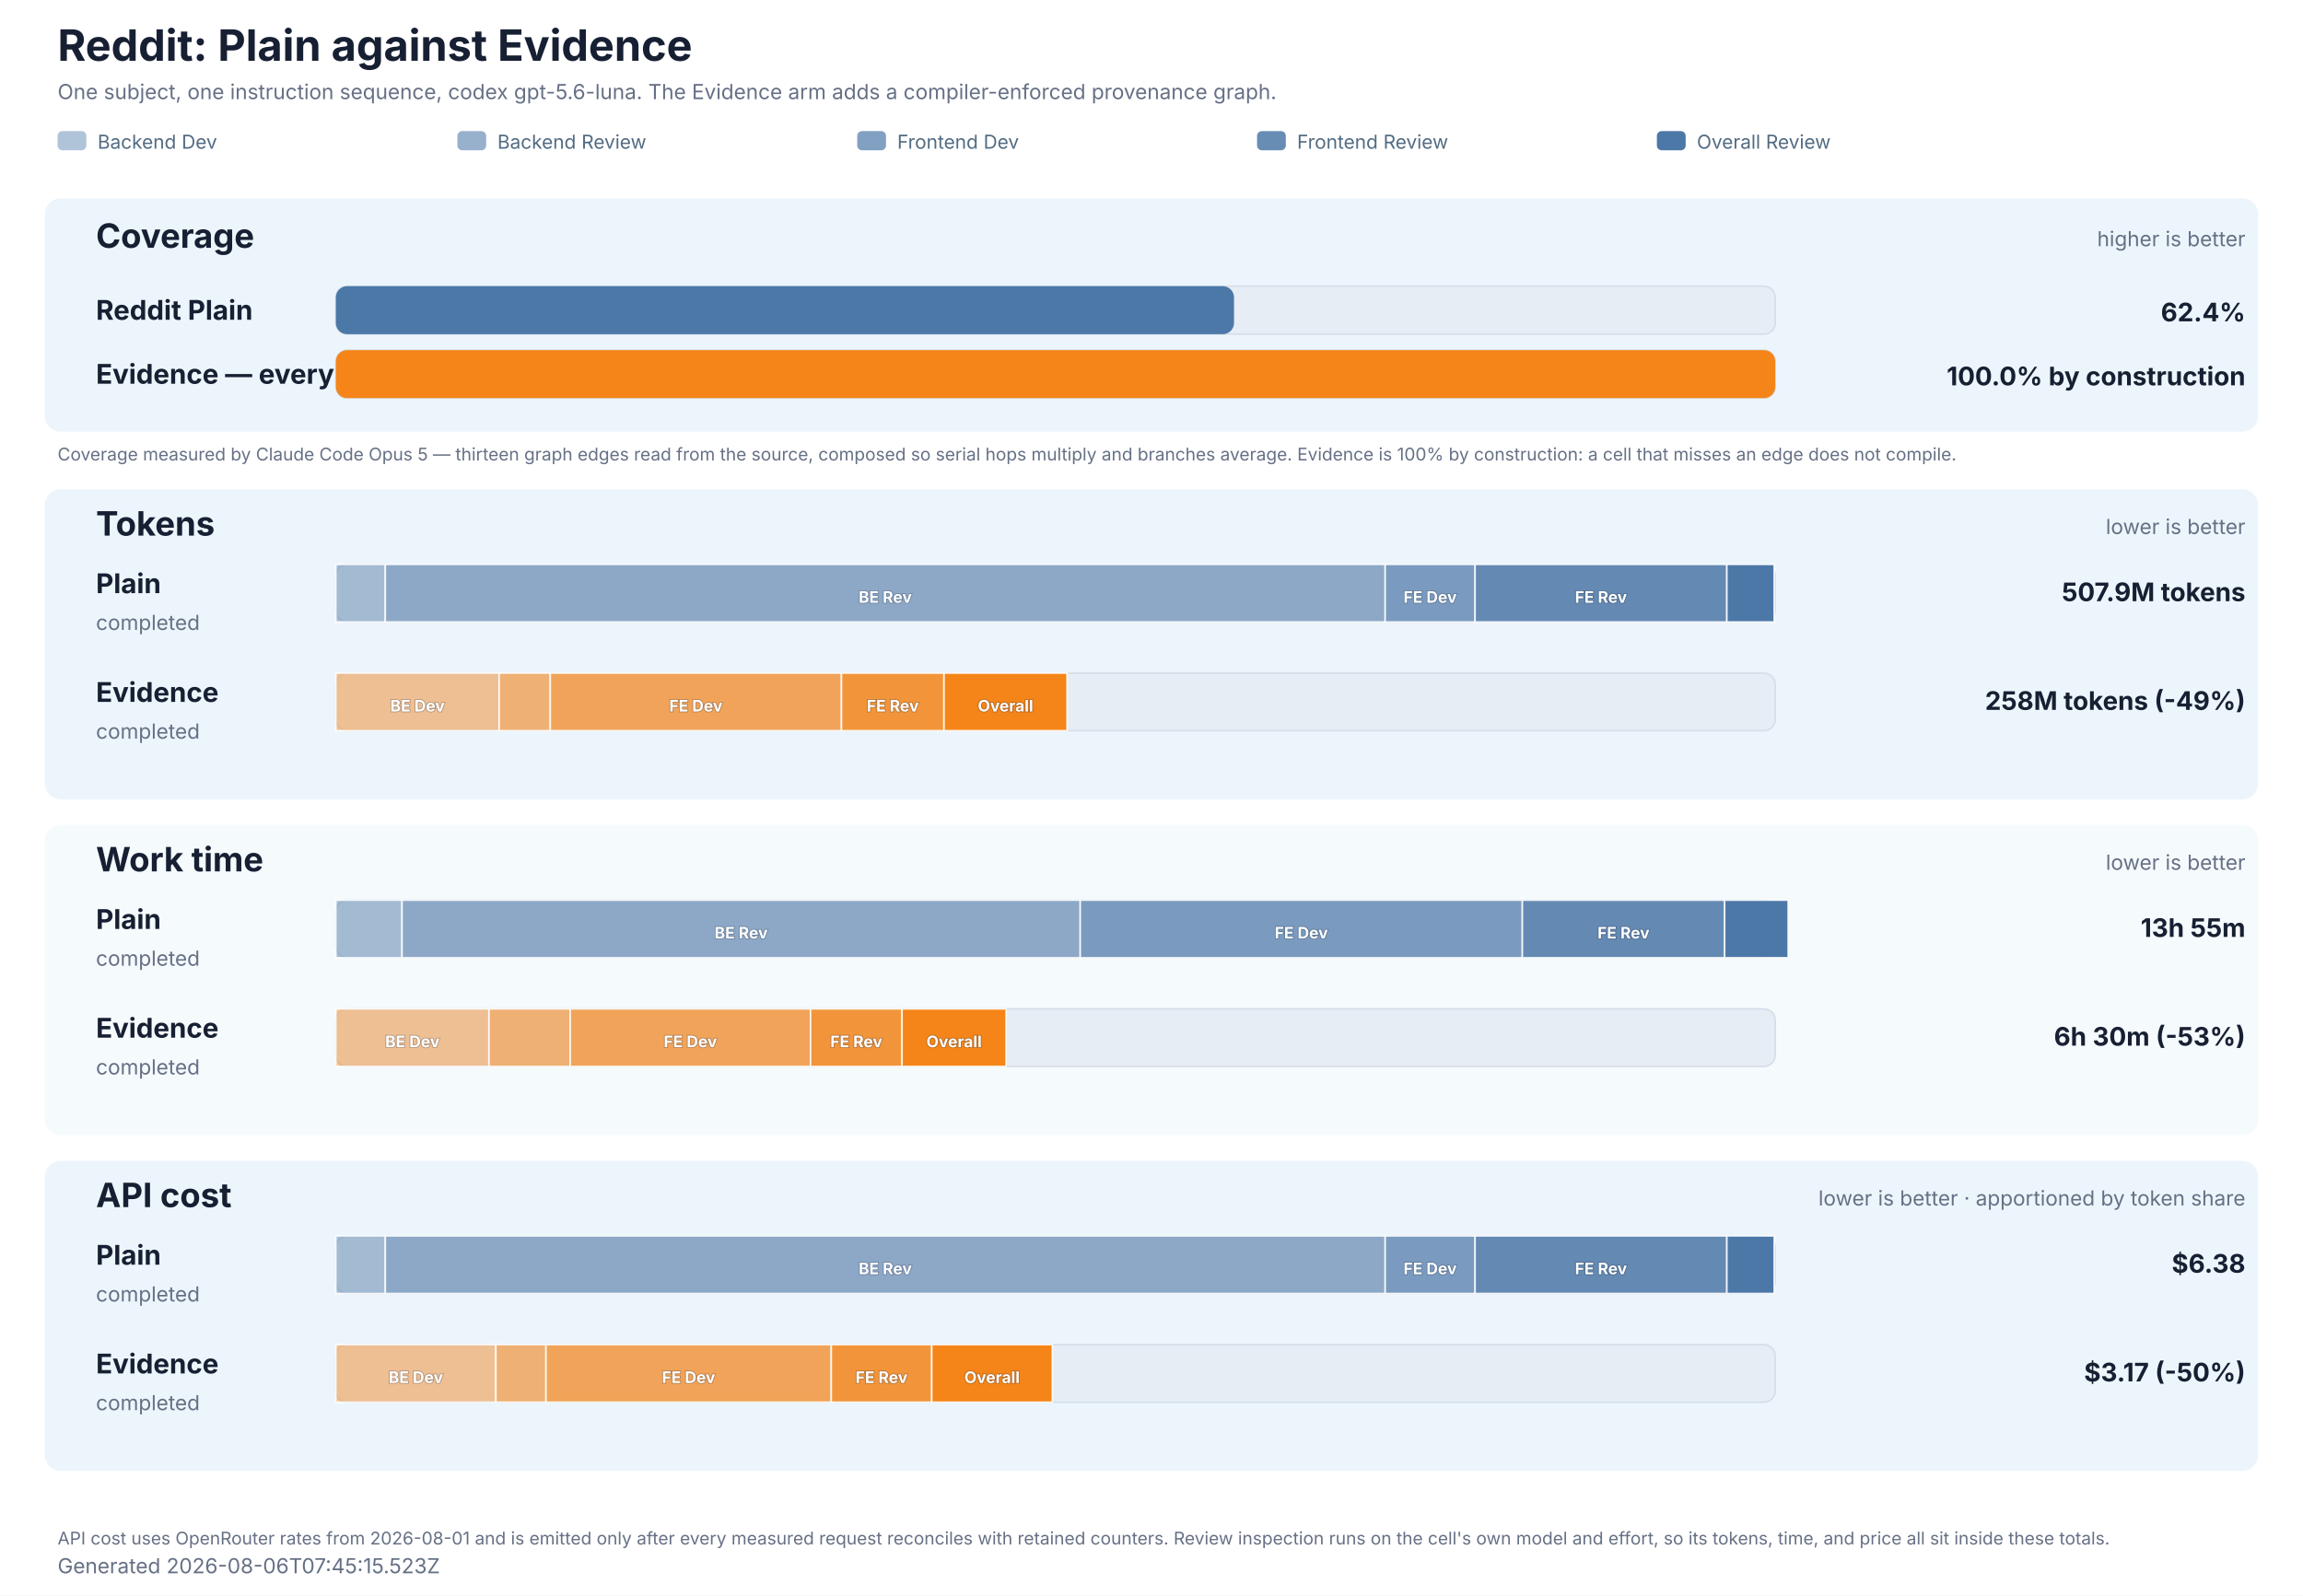
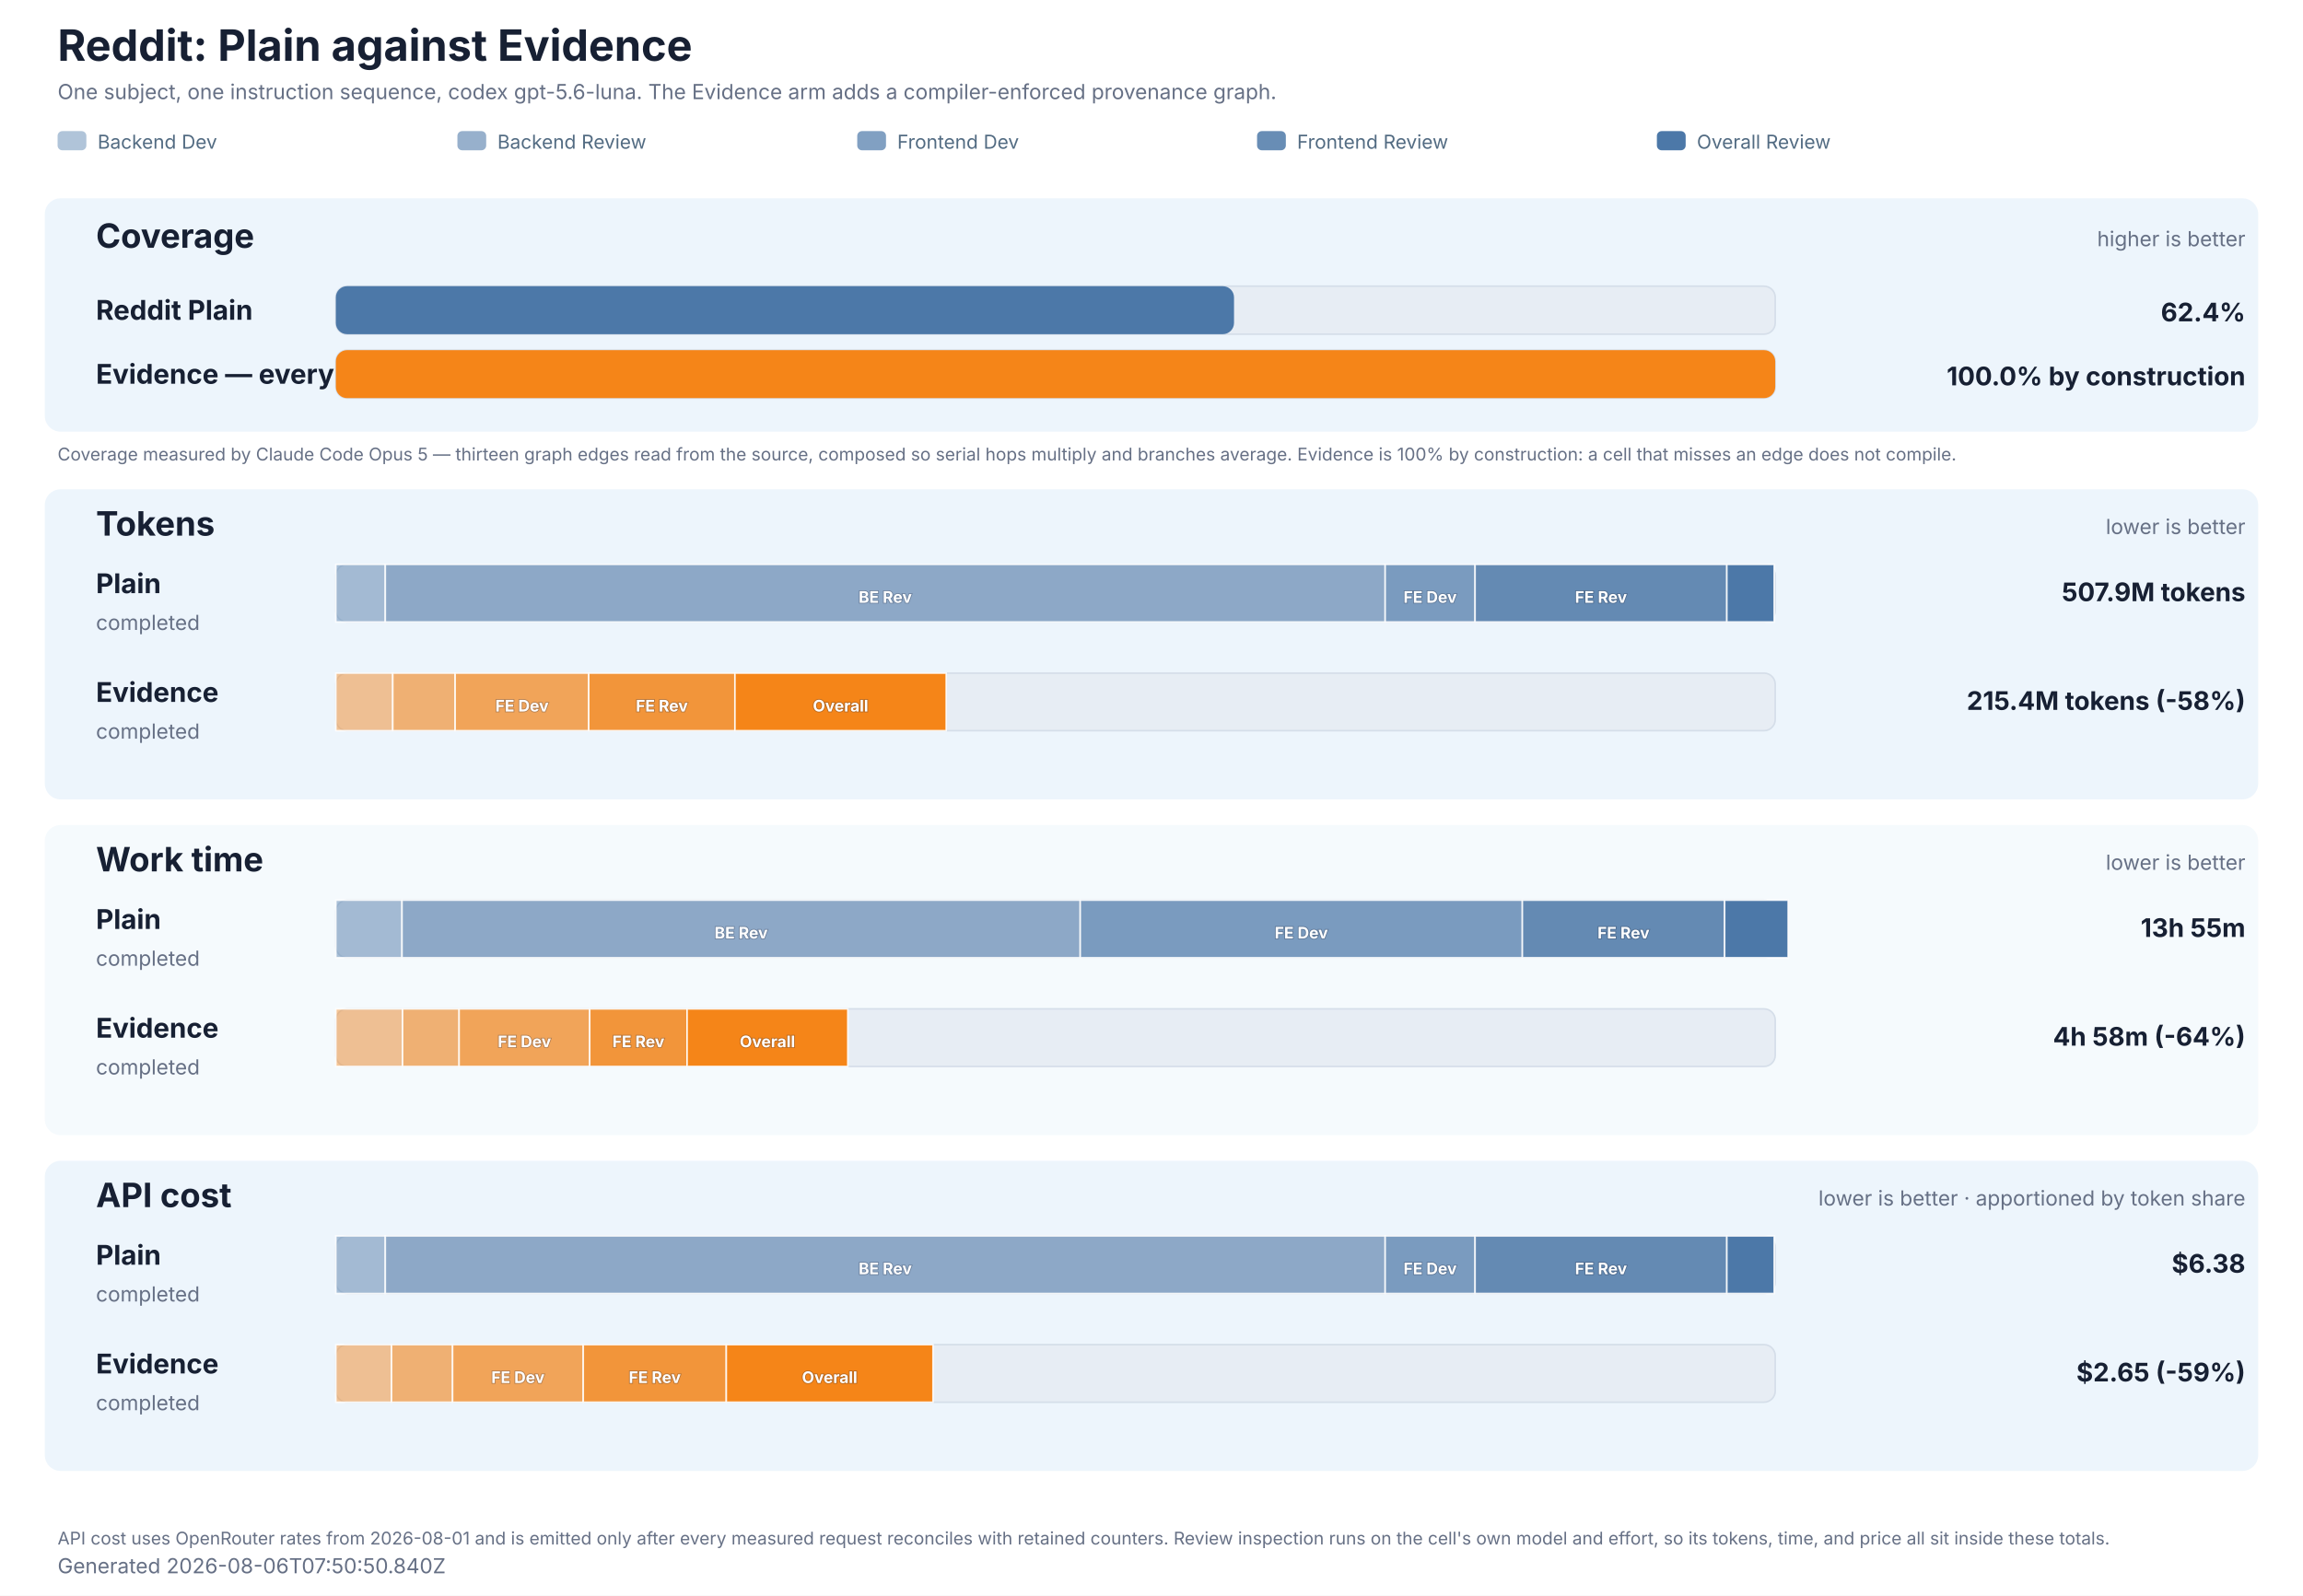
<svg xmlns="http://www.w3.org/2000/svg" role="img" aria-labelledby="title description" viewBox="0 0 1440 998" width="1440" height="998">
  <style>
  text { font-family: Inter, ui-sans-serif, system-ui, -apple-system, BlinkMacSystemFont, 'Segoe UI', sans-serif; fill: #172033; }
  .title { font-size: 27px; font-weight: 700; }
  .subtitle, .generated, .group-meta, .row-status { font-size: 13px; fill: #667085; }
  .group { fill: #e8f2fb; }
  .group-title { font-size: 21px; font-weight: 700; }
  .row-label { font-size: 17px; font-weight: 700; }
  .value { font-size: 16px; font-weight: 700; }
  .cost-value { font-size: 13px; font-weight: 600; fill: #526b82; }
  .legend { font-size: 12px; fill: #526b82; }
  .segment-label { font-size: 10px; font-weight: 700; fill: #ffffff; paint-order: stroke; stroke: #172033; stroke-opacity: 0.28; stroke-width: 1px; }
  .phase-segment { stroke: #ffffff; stroke-opacity: 0.86; stroke-width: 1px; }
  .track { fill: #e7edf4; stroke: #d5dee9; stroke-width: 1px; }
  .empty { font-size: 15px; fill: #667085; }
  .table-title { font-size: 15px; font-weight: 600; }
  .table-header { font-size: 11px; font-weight: 600; fill: #667085; }
  .table-cell { font-size: 12px; fill: #334155; }
  .table-rule { stroke: #dbe4ee; stroke-width: 1px; }
  .table-note { font-size: 11px; fill: #667085; }
</style>
  <rect width="1440" height="998" fill="#ffffff" />
  <text x="36" y="38" class="title">Reddit: Plain against Evidence</text>
  <text x="36" y="62" class="subtitle">One subject, one instruction sequence, codex gpt-5.6-luna. The Evidence arm adds a compiler-enforced provenance graph.</text>
  <rect x="36" y="82" width="18" height="12" rx="3" fill="#4c78a8" fill-opacity="0.44" />
  <text x="61" y="93" class="legend">Backend Dev</text>
  <rect x="286" y="82" width="18" height="12" rx="3" fill="#4c78a8" fill-opacity="0.58" />
  <text x="311" y="93" class="legend">Backend Review</text>
  <rect x="536" y="82" width="18" height="12" rx="3" fill="#4c78a8" fill-opacity="0.7" />
  <text x="561" y="93" class="legend">Frontend Dev</text>
  <rect x="786" y="82" width="18" height="12" rx="3" fill="#4c78a8" fill-opacity="0.84" />
  <text x="811" y="93" class="legend">Frontend Review</text>
  <rect x="1036" y="82" width="18" height="12" rx="3" fill="#4c78a8" fill-opacity="1" />
  <text x="1061" y="93" class="legend">Overall Review</text>
  <rect x="28" y="124" width="1384" height="146" rx="10" class="group" fill-opacity="0.78" />
  <text x="60" y="155" class="group-title">Coverage</text>
  <text x="1404" y="154" text-anchor="end" class="group-meta">higher is better</text>
  <text x="60" y="200" class="row-label" fill="#4c78a8">Reddit Plain</text>
  <rect x="210" y="179" width="900" height="30" rx="7" class="track" />
  <rect x="210" y="179" width="561.60" height="30" rx="7" fill="#4c78a8" data-coverage="62.4" />
  <text x="1404" y="201" text-anchor="end" class="value">62.4%</text>
  <text x="60" y="240" class="row-label" fill="#f58518">Evidence — every subject</text>
  <rect x="210" y="219" width="900" height="30" rx="7" class="track" />
  <rect x="210" y="219" width="900.00" height="30" rx="7" fill="#f58518" data-coverage="100" />
  <text x="1404" y="241" text-anchor="end" class="value">100.0% by construction</text>
  <text x="36" y="288" class="table-note">Coverage measured by Claude Code Opus 5 — thirteen graph edges read from the source, composed so serial hops multiply and branches average. Evidence is 100% by construction: a cell that misses an edge does not compile.</text>
  <rect x="28" y="306" width="1384" height="194" rx="10" class="group" fill-opacity="0.78" />
  <text x="60" y="335" class="group-title">Tokens</text>
  <text x="1404" y="334" text-anchor="end" class="group-meta">lower is better</text>
  <text x="60" y="371" class="row-label" fill="#4c78a8">Plain</text>
  <text x="60" y="394" class="row-status">completed</text>
  <rect x="210" y="353" width="900" height="36" rx="7" class="track" />
  <rect x="210.00" y="353" width="30.92" height="36" fill="#4c78a8" fill-opacity="0.44" class="phase-segment" data-phase="backend-development" />
  <rect x="240.92" y="353" width="625.19" height="36" fill="#4c78a8" fill-opacity="0.58" class="phase-segment" data-phase="backend-review" />
  <text x="553.52" y="377" text-anchor="middle" class="segment-label">BE Rev</text>
  <rect x="866.11" y="353" width="56.22" height="36" fill="#4c78a8" fill-opacity="0.7" class="phase-segment" data-phase="frontend-development" />
  <text x="894.22" y="377" text-anchor="middle" class="segment-label">FE Dev</text>
  <rect x="922.33" y="353" width="157.42" height="36" fill="#4c78a8" fill-opacity="0.84" class="phase-segment" data-phase="frontend-review" />
  <text x="1001.04" y="377" text-anchor="middle" class="segment-label">FE Rev</text>
  <rect x="1079.75" y="353" width="29.60" height="36" fill="#4c78a8" fill-opacity="1" class="phase-segment" data-phase="overall-review" />
  <text x="1404" y="376" text-anchor="end" class="value">507.9M tokens</text>
  <text x="60" y="439" class="row-label" fill="#f58518">Evidence</text>
  <text x="60" y="462" class="row-status">completed</text>
  <rect x="210" y="421" width="900" height="36" rx="7" class="track" />
-   <rect x="210.00" y="421" width="102.10" height="36" fill="#f58518" fill-opacity="0.44" class="phase-segment" data-phase="backend-development" />
-   <text x="261.05" y="445" text-anchor="middle" class="segment-label">BE Dev</text>
-   <rect x="312.10" y="421" width="31.97" height="36" fill="#f58518" fill-opacity="0.58" class="phase-segment" data-phase="backend-review" />
-   <rect x="344.07" y="421" width="182.07" height="36" fill="#f58518" fill-opacity="0.7" class="phase-segment" data-phase="frontend-development" />
-   <text x="435.11" y="445" text-anchor="middle" class="segment-label">FE Dev</text>
-   <rect x="526.14" y="421" width="64.11" height="36" fill="#f58518" fill-opacity="0.84" class="phase-segment" data-phase="frontend-review" />
-   <text x="558.20" y="445" text-anchor="middle" class="segment-label">FE Rev</text>
-   <rect x="590.26" y="421" width="76.94" height="36" fill="#f58518" fill-opacity="1" class="phase-segment" data-phase="overall-review" />
-   <text x="628.73" y="445" text-anchor="middle" class="segment-label">Overall</text>
-   <text x="1404" y="444" text-anchor="end" class="value">258M tokens (-49%)</text>
+   <rect x="210.00" y="421" width="35.58" height="36" fill="#f58518" fill-opacity="0.44" class="phase-segment" data-phase="backend-development" />
+   <rect x="245.58" y="421" width="39.02" height="36" fill="#f58518" fill-opacity="0.58" class="phase-segment" data-phase="backend-review" />
+   <rect x="284.60" y="421" width="83.54" height="36" fill="#f58518" fill-opacity="0.7" class="phase-segment" data-phase="frontend-development" />
+   <text x="326.37" y="445" text-anchor="middle" class="segment-label">FE Dev</text>
+   <rect x="368.14" y="421" width="91.41" height="36" fill="#f58518" fill-opacity="0.84" class="phase-segment" data-phase="frontend-review" />
+   <text x="413.84" y="445" text-anchor="middle" class="segment-label">FE Rev</text>
+   <rect x="459.54" y="421" width="132.10" height="36" fill="#f58518" fill-opacity="1" class="phase-segment" data-phase="overall-review" />
+   <text x="525.59" y="445" text-anchor="middle" class="segment-label">Overall</text>
+   <text x="1404" y="444" text-anchor="end" class="value">215.4M tokens (-58%)</text>
  <rect x="28" y="516" width="1384" height="194" rx="10" class="group" fill-opacity="0.42" />
  <text x="60" y="545" class="group-title">Work time</text>
  <text x="1404" y="544" text-anchor="end" class="group-meta">lower is better</text>
  <text x="60" y="581" class="row-label" fill="#4c78a8">Plain</text>
  <text x="60" y="604" class="row-status">completed</text>
  <rect x="210" y="563" width="900" height="36" rx="7" class="track" />
  <rect x="210.00" y="563" width="41.36" height="36" fill="#4c78a8" fill-opacity="0.44" class="phase-segment" data-phase="backend-development" />
  <rect x="251.36" y="563" width="424.08" height="36" fill="#4c78a8" fill-opacity="0.58" class="phase-segment" data-phase="backend-review" />
  <text x="463.40" y="587" text-anchor="middle" class="segment-label">BE Rev</text>
  <rect x="675.44" y="563" width="276.45" height="36" fill="#4c78a8" fill-opacity="0.7" class="phase-segment" data-phase="frontend-development" />
  <text x="813.66" y="587" text-anchor="middle" class="segment-label">FE Dev</text>
  <rect x="951.89" y="563" width="126.50" height="36" fill="#4c78a8" fill-opacity="0.84" class="phase-segment" data-phase="frontend-review" />
  <text x="1015.13" y="587" text-anchor="middle" class="segment-label">FE Rev</text>
  <rect x="1078.38" y="563" width="39.70" height="36" fill="#4c78a8" fill-opacity="1" class="phase-segment" data-phase="overall-review" />
  <text x="1404" y="586" text-anchor="end" class="value">13h 55m</text>
  <text x="60" y="649" class="row-label" fill="#f58518">Evidence</text>
  <text x="60" y="672" class="row-status">completed</text>
  <rect x="210" y="631" width="900" height="36" rx="7" class="track" />
-   <rect x="210.00" y="631" width="95.74" height="36" fill="#f58518" fill-opacity="0.44" class="phase-segment" data-phase="backend-development" />
-   <text x="257.87" y="655" text-anchor="middle" class="segment-label">BE Dev</text>
-   <rect x="305.74" y="631" width="50.77" height="36" fill="#f58518" fill-opacity="0.58" class="phase-segment" data-phase="backend-review" />
-   <rect x="356.52" y="631" width="150.29" height="36" fill="#f58518" fill-opacity="0.7" class="phase-segment" data-phase="frontend-development" />
-   <text x="431.66" y="655" text-anchor="middle" class="segment-label">FE Dev</text>
-   <rect x="506.81" y="631" width="57.21" height="36" fill="#f58518" fill-opacity="0.84" class="phase-segment" data-phase="frontend-review" />
-   <text x="535.41" y="655" text-anchor="middle" class="segment-label">FE Rev</text>
-   <rect x="564.02" y="631" width="65.08" height="36" fill="#f58518" fill-opacity="1" class="phase-segment" data-phase="overall-review" />
-   <text x="596.56" y="655" text-anchor="middle" class="segment-label">Overall</text>
-   <text x="1404" y="654" text-anchor="end" class="value">6h 30m (-53%)</text>
+   <rect x="210.00" y="631" width="41.72" height="36" fill="#f58518" fill-opacity="0.44" class="phase-segment" data-phase="backend-development" />
+   <rect x="251.72" y="631" width="35.35" height="36" fill="#f58518" fill-opacity="0.58" class="phase-segment" data-phase="backend-review" />
+   <rect x="287.07" y="631" width="81.67" height="36" fill="#f58518" fill-opacity="0.7" class="phase-segment" data-phase="frontend-development" />
+   <text x="327.90" y="655" text-anchor="middle" class="segment-label">FE Dev</text>
+   <rect x="368.74" y="631" width="60.88" height="36" fill="#f58518" fill-opacity="0.84" class="phase-segment" data-phase="frontend-review" />
+   <text x="399.18" y="655" text-anchor="middle" class="segment-label">FE Rev</text>
+   <rect x="429.62" y="631" width="100.47" height="36" fill="#f58518" fill-opacity="1" class="phase-segment" data-phase="overall-review" />
+   <text x="479.85" y="655" text-anchor="middle" class="segment-label">Overall</text>
+   <text x="1404" y="654" text-anchor="end" class="value">4h 58m (-64%)</text>
  <rect x="28" y="726" width="1384" height="194" rx="10" class="group" fill-opacity="0.78" />
  <text x="60" y="755" class="group-title">API cost</text>
  <text x="1404" y="754" text-anchor="end" class="group-meta">lower is better · apportioned by token share</text>
  <text x="60" y="791" class="row-label" fill="#4c78a8">Plain</text>
  <text x="60" y="814" class="row-status">completed</text>
  <rect x="210" y="773" width="900" height="36" rx="7" class="track" />
  <rect x="210.00" y="773" width="30.92" height="36" fill="#4c78a8" fill-opacity="0.44" class="phase-segment" data-phase="backend-development" />
  <rect x="240.92" y="773" width="625.19" height="36" fill="#4c78a8" fill-opacity="0.58" class="phase-segment" data-phase="backend-review" />
  <text x="553.52" y="797" text-anchor="middle" class="segment-label">BE Rev</text>
  <rect x="866.11" y="773" width="56.22" height="36" fill="#4c78a8" fill-opacity="0.7" class="phase-segment" data-phase="frontend-development" />
  <text x="894.22" y="797" text-anchor="middle" class="segment-label">FE Dev</text>
  <rect x="922.33" y="773" width="157.42" height="36" fill="#4c78a8" fill-opacity="0.84" class="phase-segment" data-phase="frontend-review" />
  <text x="1001.04" y="797" text-anchor="middle" class="segment-label">FE Rev</text>
  <rect x="1079.75" y="773" width="29.60" height="36" fill="#4c78a8" fill-opacity="1" class="phase-segment" data-phase="overall-review" />
  <text x="1404" y="796" text-anchor="end" class="value">$6.38</text>
  <text x="60" y="859" class="row-label" fill="#f58518">Evidence</text>
  <text x="60" y="882" class="row-status">completed</text>
  <rect x="210" y="841" width="900" height="36" rx="7" class="track" />
-   <rect x="210.00" y="841" width="100.05" height="36" fill="#f58518" fill-opacity="0.44" class="phase-segment" data-phase="backend-development" />
-   <text x="260.02" y="865" text-anchor="middle" class="segment-label">BE Dev</text>
-   <rect x="310.05" y="841" width="31.33" height="36" fill="#f58518" fill-opacity="0.58" class="phase-segment" data-phase="backend-review" />
-   <rect x="341.37" y="841" width="178.40" height="36" fill="#f58518" fill-opacity="0.7" class="phase-segment" data-phase="frontend-development" />
-   <text x="430.57" y="865" text-anchor="middle" class="segment-label">FE Dev</text>
-   <rect x="519.78" y="841" width="62.82" height="36" fill="#f58518" fill-opacity="0.84" class="phase-segment" data-phase="frontend-review" />
-   <text x="551.19" y="865" text-anchor="middle" class="segment-label">FE Rev</text>
-   <rect x="582.60" y="841" width="75.39" height="36" fill="#f58518" fill-opacity="1" class="phase-segment" data-phase="overall-review" />
-   <text x="620.30" y="865" text-anchor="middle" class="segment-label">Overall</text>
-   <text x="1404" y="864" text-anchor="end" class="value">$3.17 (-50%)</text>
+   <rect x="210.00" y="841" width="34.81" height="36" fill="#f58518" fill-opacity="0.44" class="phase-segment" data-phase="backend-development" />
+   <rect x="244.81" y="841" width="38.17" height="36" fill="#f58518" fill-opacity="0.58" class="phase-segment" data-phase="backend-review" />
+   <rect x="282.98" y="841" width="81.73" height="36" fill="#f58518" fill-opacity="0.7" class="phase-segment" data-phase="frontend-development" />
+   <text x="323.85" y="865" text-anchor="middle" class="segment-label">FE Dev</text>
+   <rect x="364.71" y="841" width="89.43" height="36" fill="#f58518" fill-opacity="0.84" class="phase-segment" data-phase="frontend-review" />
+   <text x="409.42" y="865" text-anchor="middle" class="segment-label">FE Rev</text>
+   <rect x="454.14" y="841" width="129.23" height="36" fill="#f58518" fill-opacity="1" class="phase-segment" data-phase="overall-review" />
+   <text x="518.75" y="865" text-anchor="middle" class="segment-label">Overall</text>
+   <text x="1404" y="864" text-anchor="end" class="value">$2.65 (-59%)</text>
  <text x="36" y="966" class="table-note">API cost uses OpenRouter rates from 2026-08-01 and is emitted only after every measured request reconciles with retained counters. Review inspection runs on the cell's own model and effort, so its tokens, time, and price all sit inside these totals.</text>
-   <text x="36" y="984" class="generated">Generated 2026-08-06T07:45:15.523Z</text>
+   <text x="36" y="984" class="generated">Generated 2026-08-06T07:50:50.840Z</text>
</svg>
